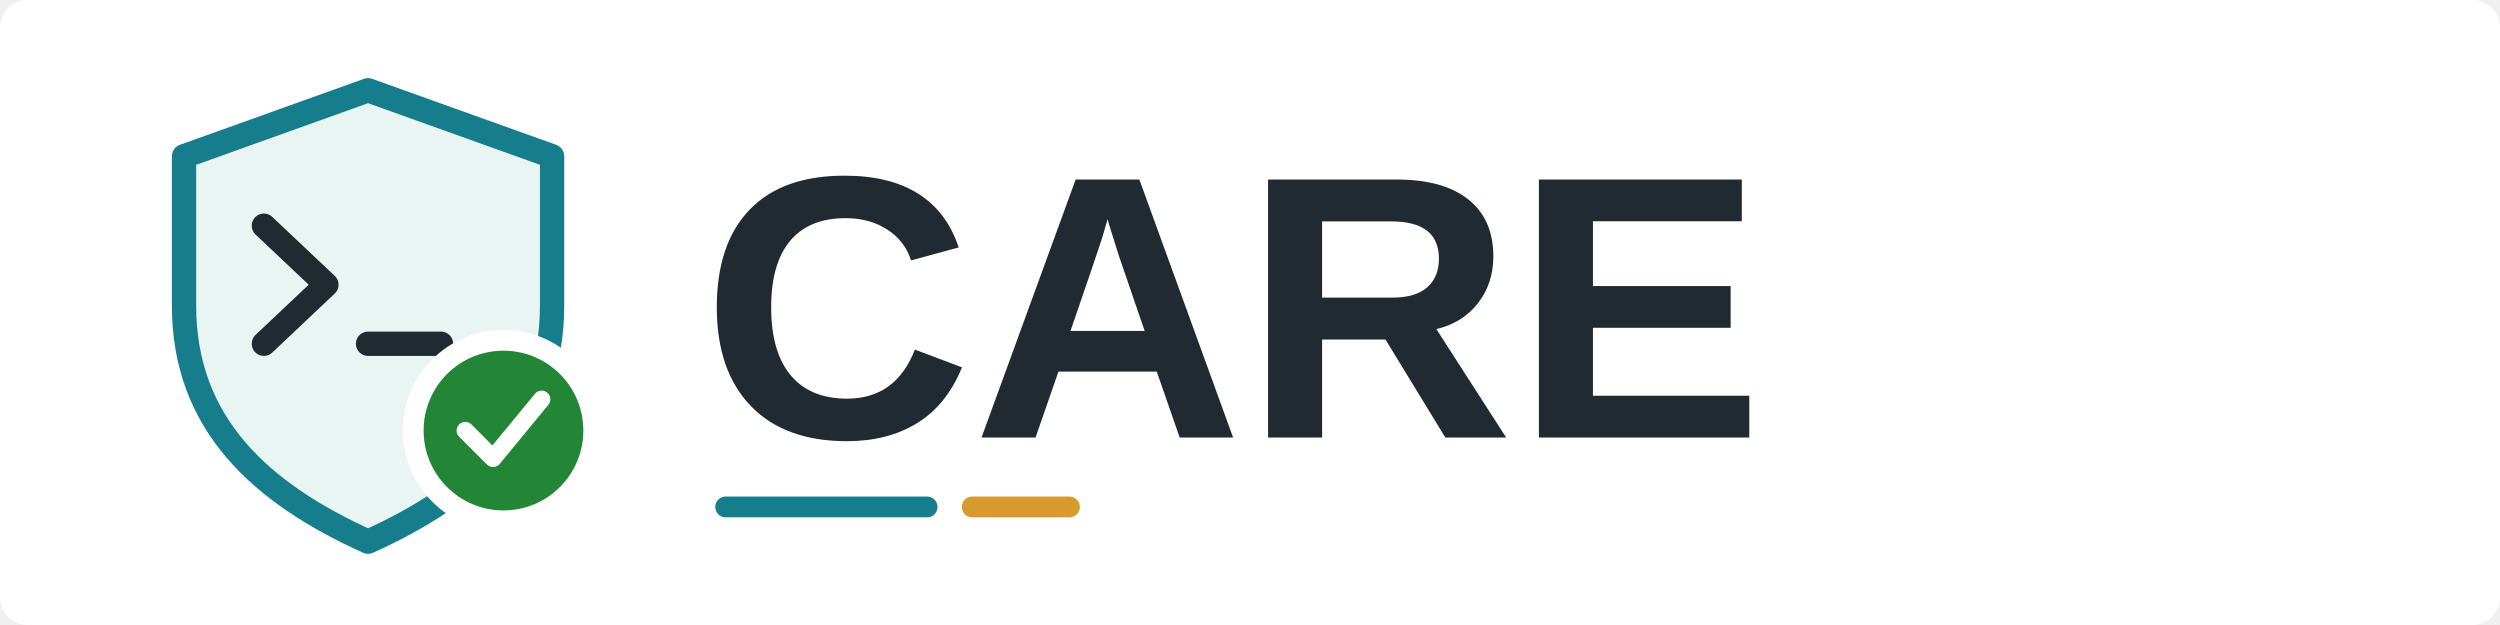
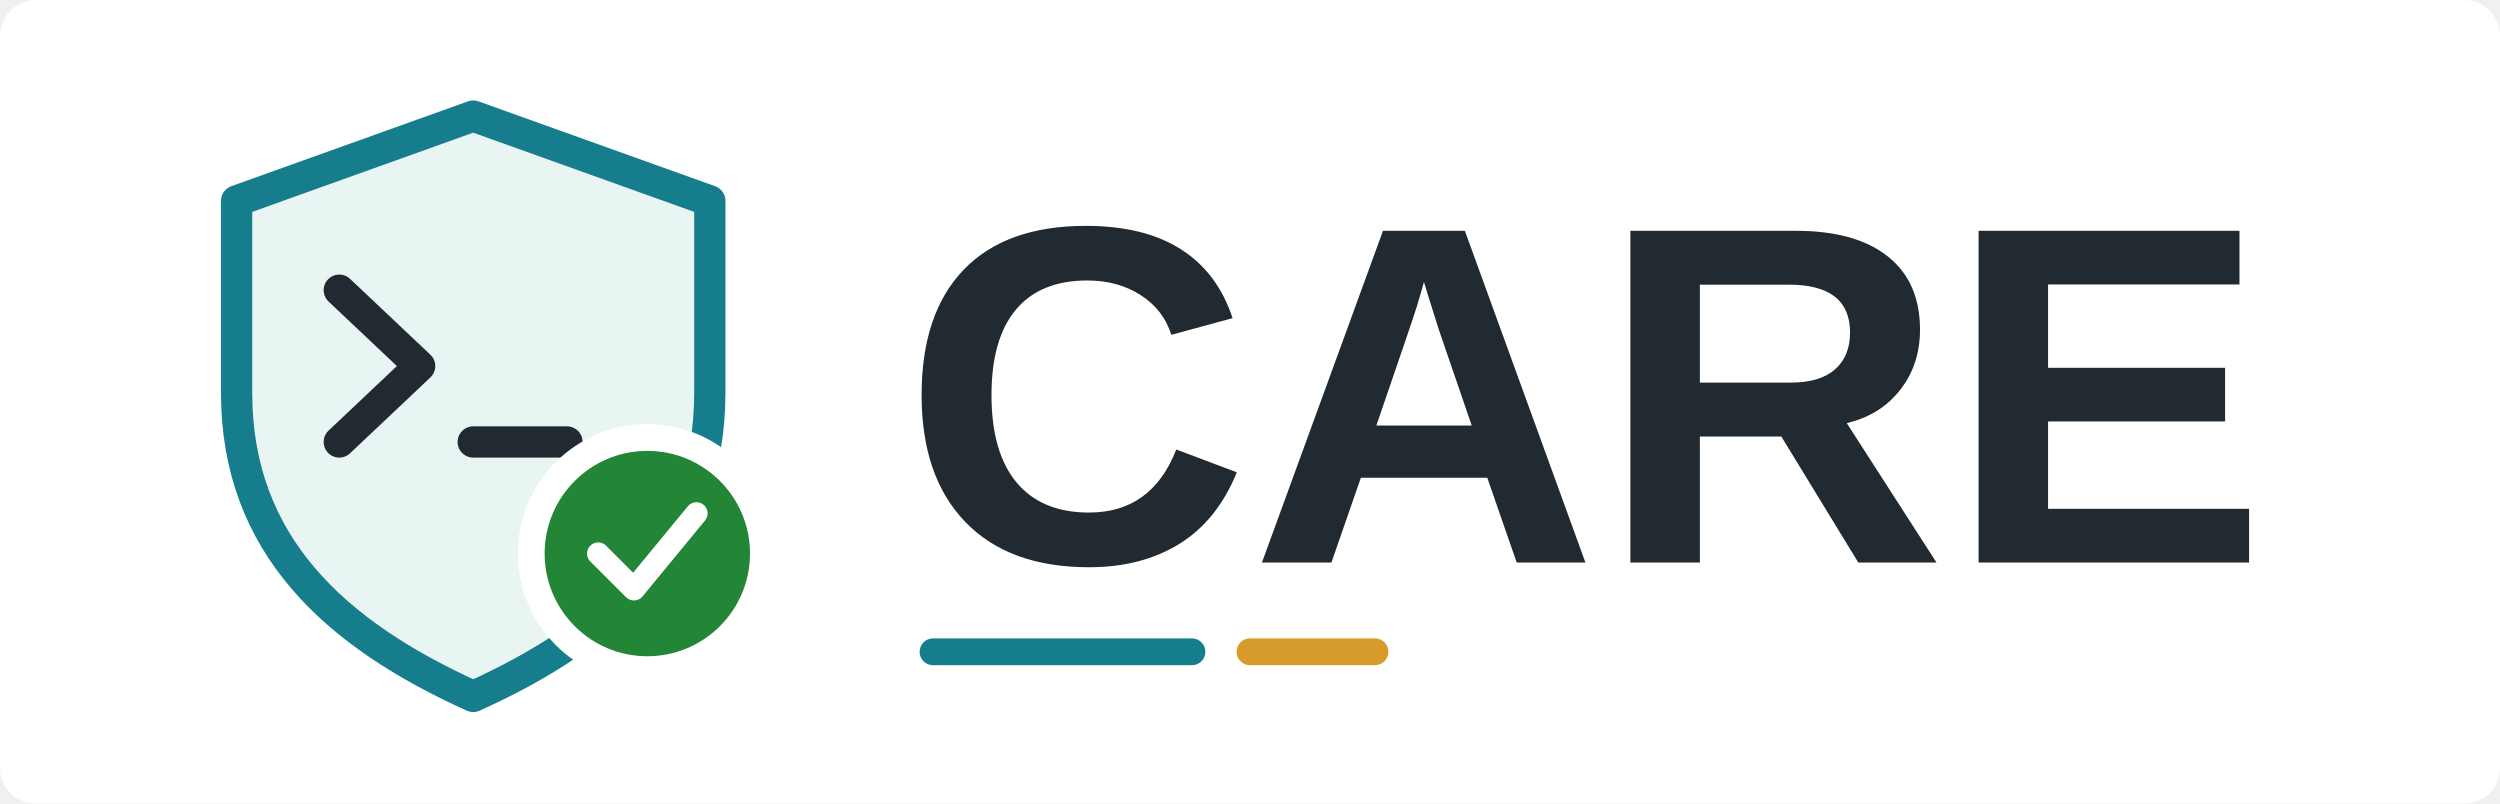
- <svg xmlns="http://www.w3.org/2000/svg" width="720" height="180" viewBox="0 0 720 180" role="img" aria-labelledby="title desc">
-   <rect width="720" height="180" rx="8" fill="#ffffff" />
+ <svg xmlns="http://www.w3.org/2000/svg" width="560" height="180" viewBox="0 0 560 180" role="img" aria-labelledby="title desc">
+   <rect width="560" height="180" rx="8" fill="#ffffff" />
  <path d="M106 26 159 45v43c0 34-22 54-53 68-31-14-53-34-53-68V45Z" fill="#e9f5f3" stroke="#167d8d" stroke-width="7" stroke-linejoin="round" />
  <path d="m76 65 18 17-18 17m30 0h21" fill="none" stroke="#202a30" stroke-width="7" stroke-linecap="round" stroke-linejoin="round" />
  <circle cx="145" cy="124" r="26" fill="#238636" stroke="#ffffff" stroke-width="6" />
  <path d="m134 124 8 8 14-17" fill="none" stroke="#ffffff" stroke-width="5" stroke-linecap="round" stroke-linejoin="round" />
  <text x="202" y="126" fill="#202a30" font-family="Arial, Helvetica, sans-serif" font-size="108" font-weight="800">CARE</text>
  <path d="M209 146h58" stroke="#167d8d" stroke-width="6" stroke-linecap="round" />
  <path d="M280 146h28" stroke="#d69a2d" stroke-width="6" stroke-linecap="round" />
</svg>
